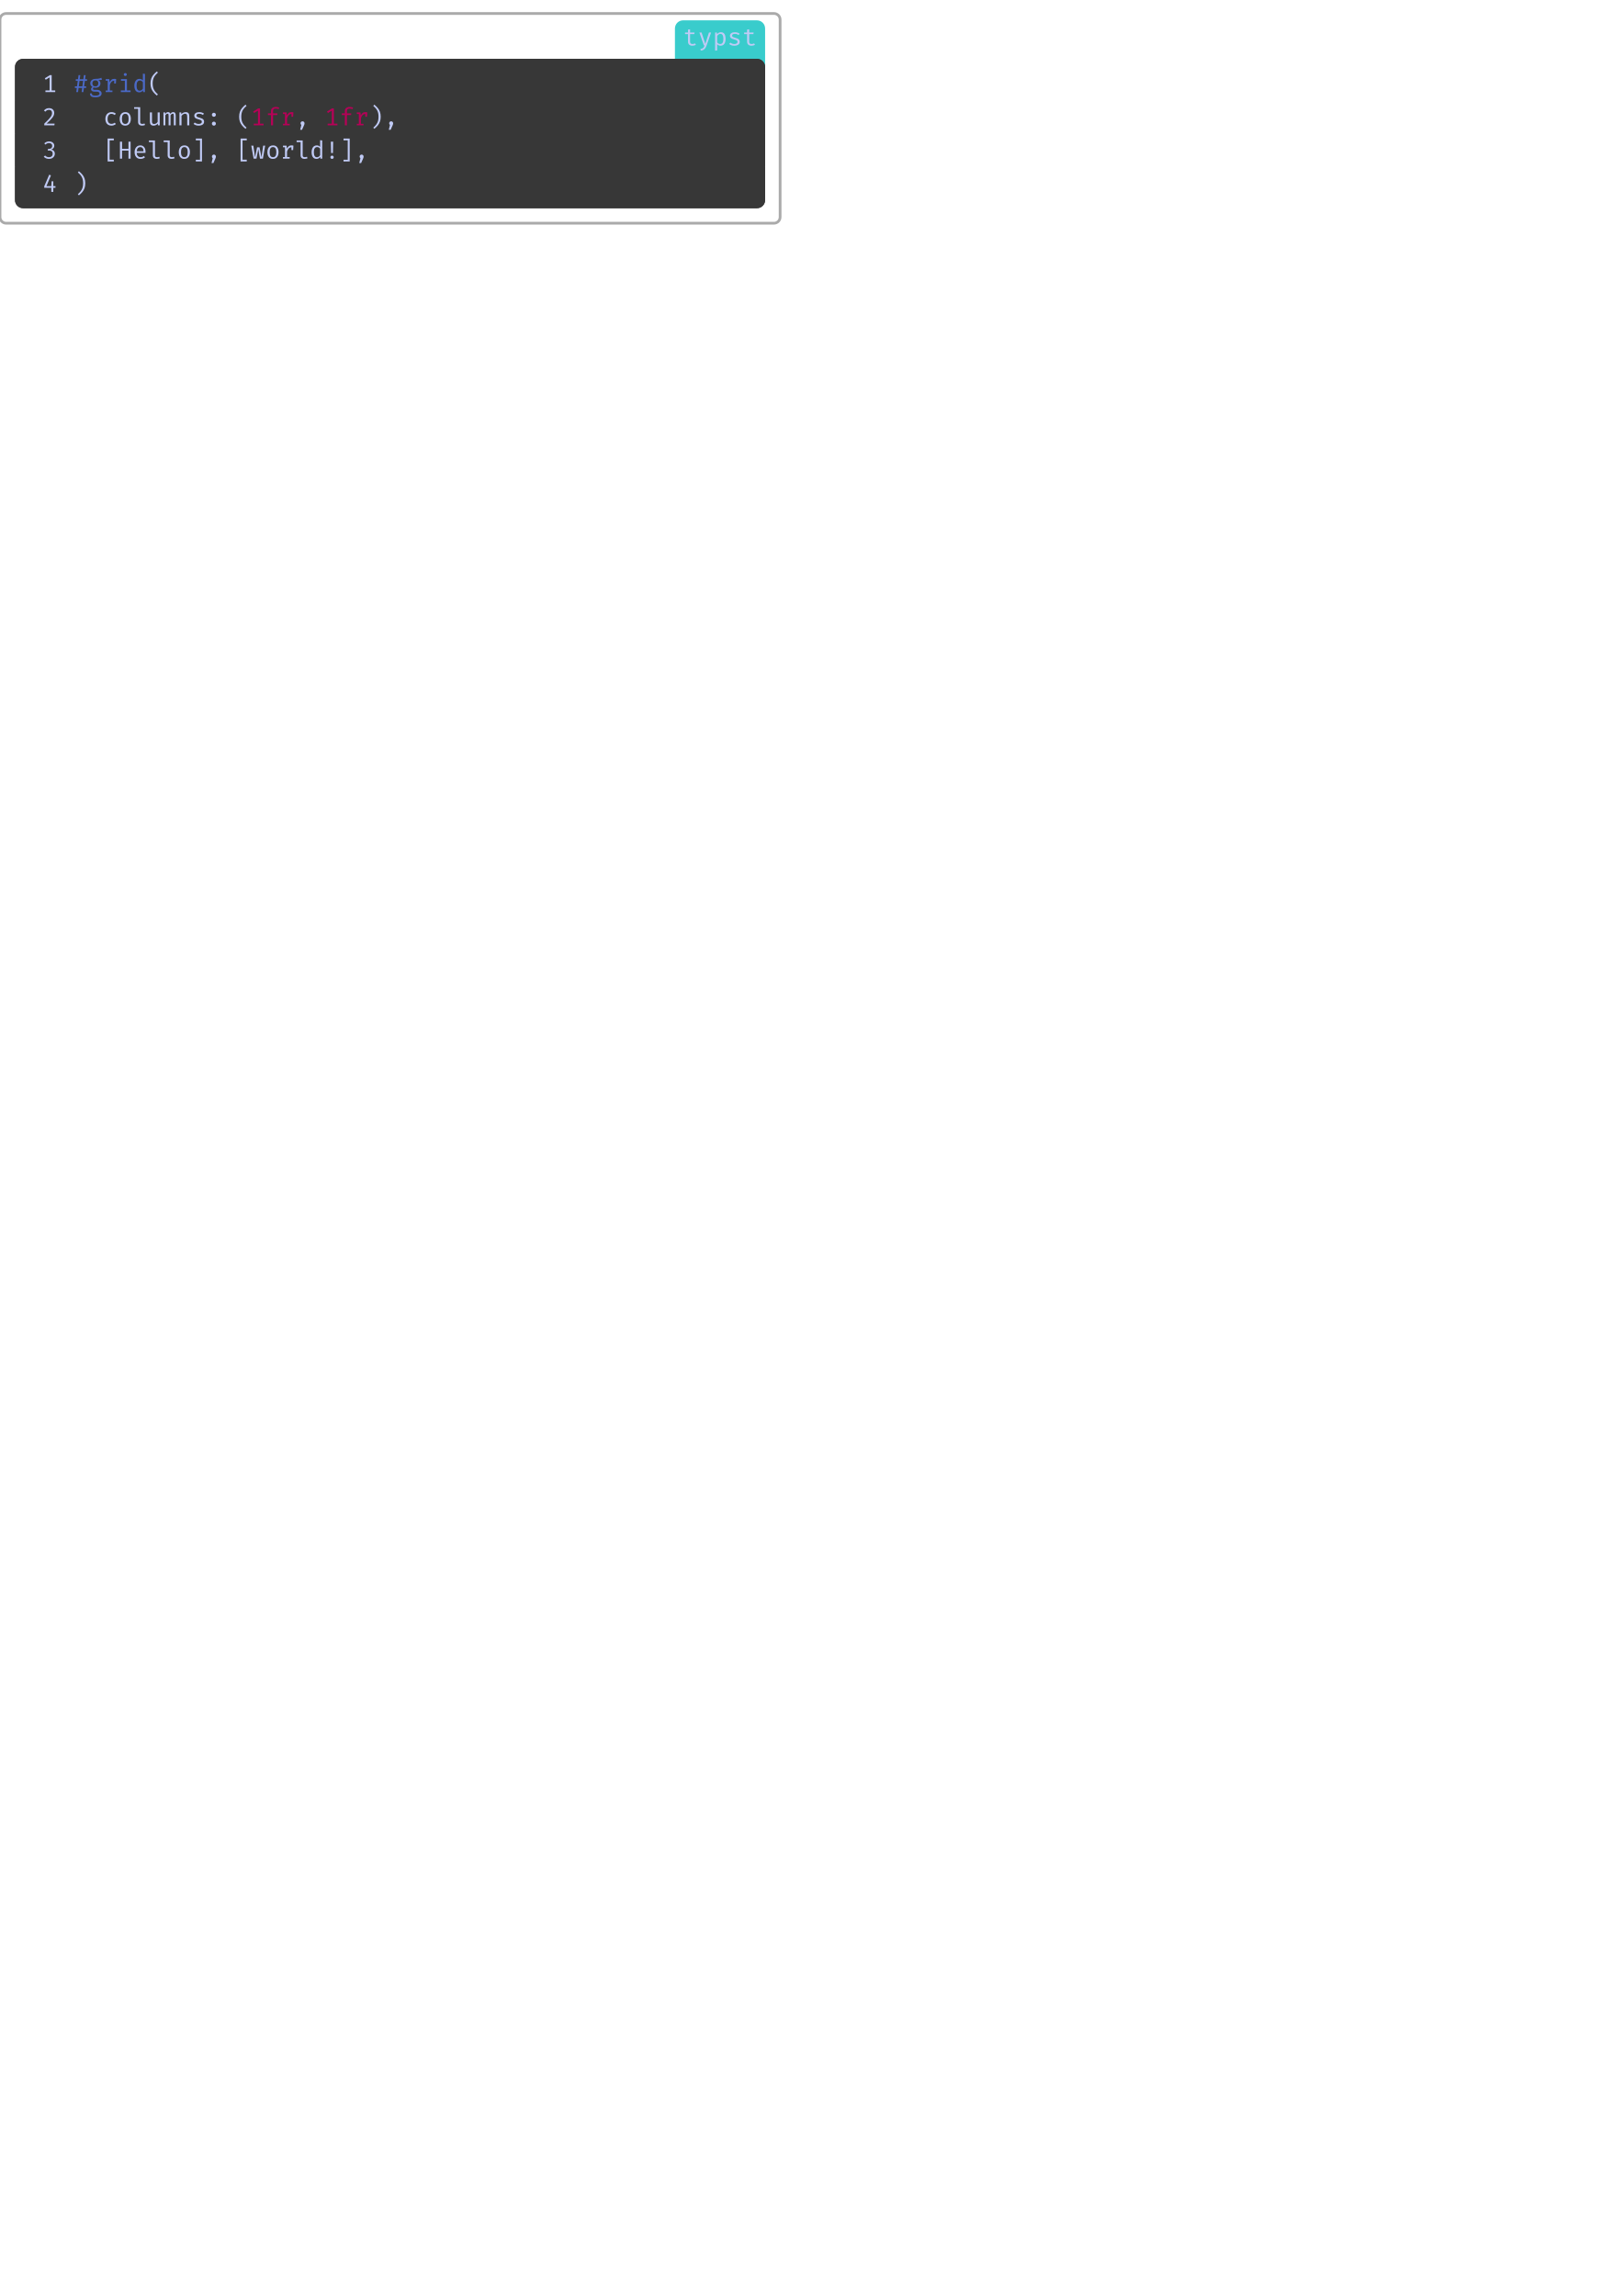
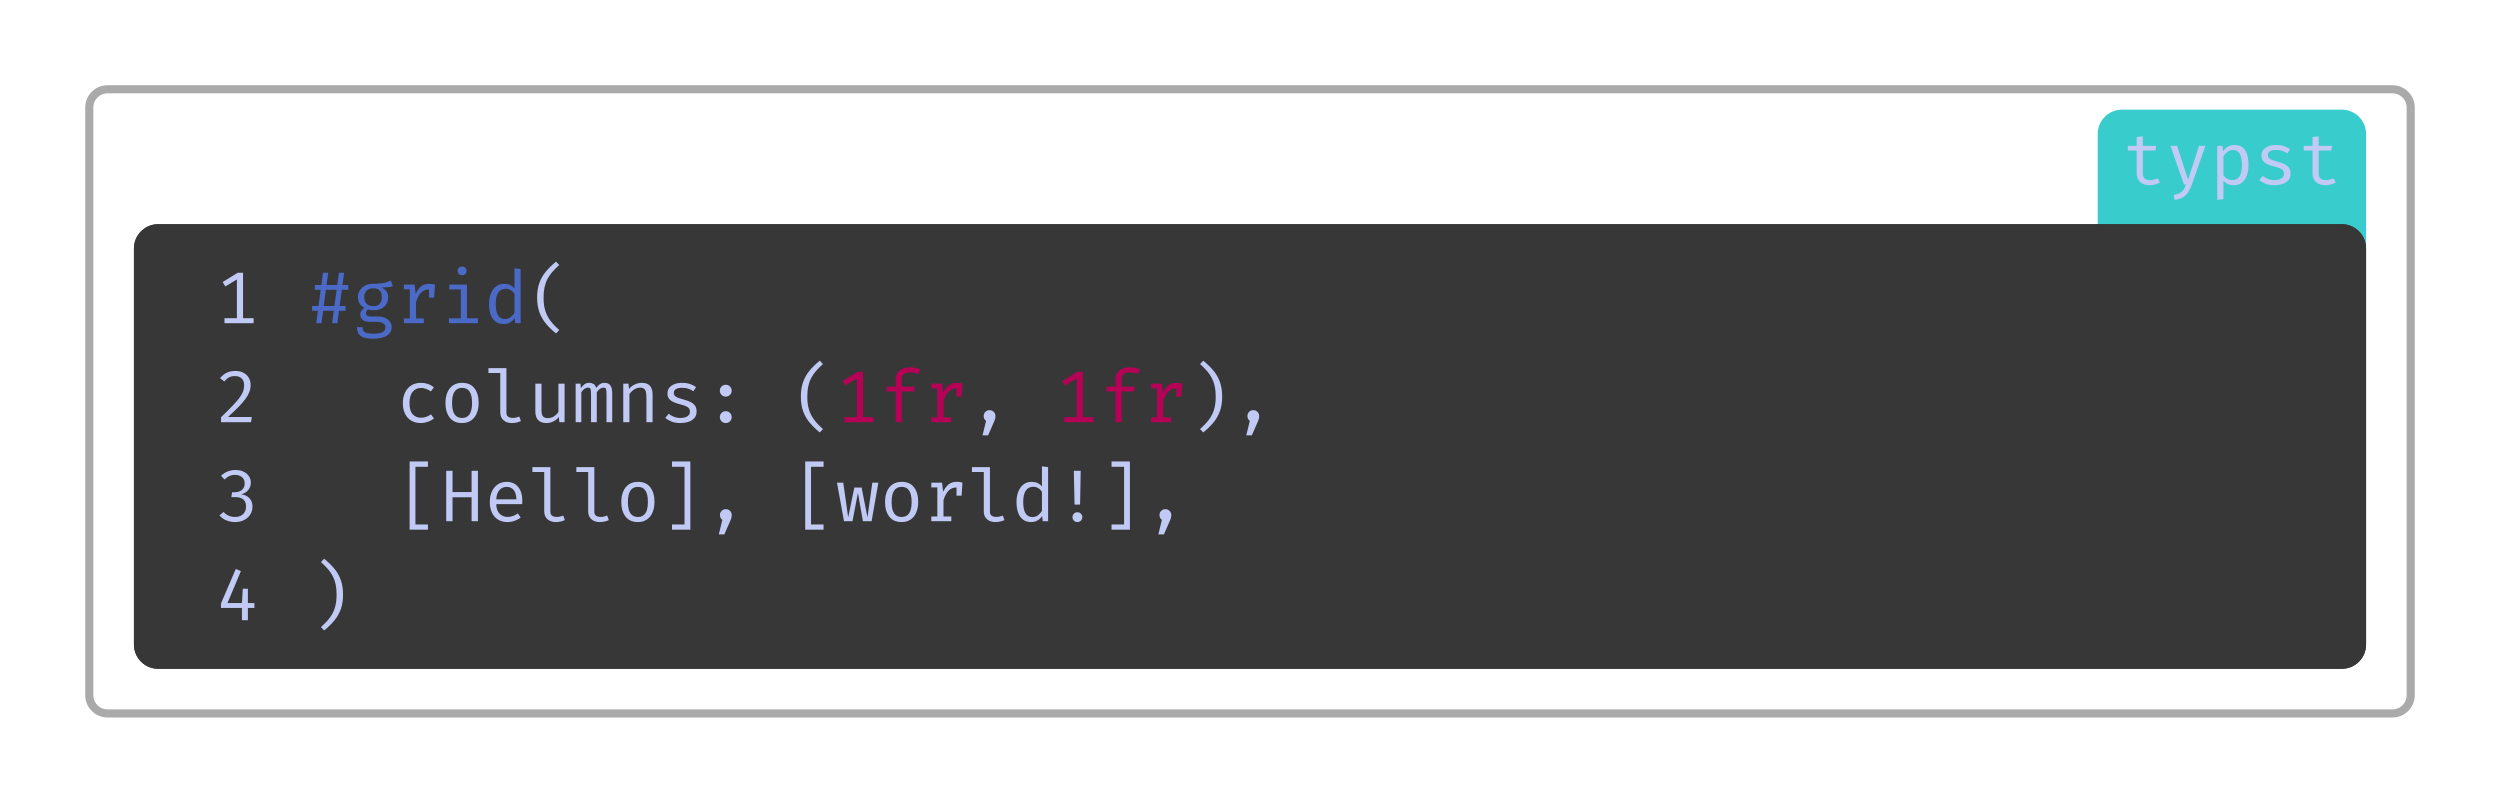
- <svg xmlns="http://www.w3.org/2000/svg" xmlns:xlink="http://www.w3.org/1999/xlink" class="typst-doc" viewBox="0 0 595.276 841.89" width="595.276pt" height="841.89pt">
+ <svg xmlns="http://www.w3.org/2000/svg" xmlns:xlink="http://www.w3.org/1999/xlink" class="typst-doc" viewBox="0 0 308 98.896" width="308pt" height="98.896pt">
  <g>
-     <g transform="translate(0 4.95)">
+     <g transform="translate(11 11)">
      <g class="typst-group">
        <g>
          <g transform="translate(-0 -0)">
            <path class="typst-shape" fill="none" stroke="#aaaaaa" stroke-width="1" stroke-linecap="butt" stroke-linejoin="miter" stroke-miterlimit="4" d="M 2.25 0 L 283.75 0 C 284.993 0 286 1.007 286 2.25 L 286 74.646 C 286 75.889 284.993 76.896 283.75 76.896 L 2.25 76.896 C 1.007 76.896 0 75.889 0 74.646 L 0 2.25 C 0 1.007 1.007 0 2.25 0 " />
          </g>
          <g transform="translate(247.4391 2.508)">
            <g class="typst-group">
              <g>
                <g transform="translate(-0 -0)">
                  <path class="typst-shape" fill="#39cccc" fill-rule="nonzero" d="M 0 2.992 C 0 1.34 1.34 0 2.992 0 L 30.069 0 C 31.721 0 33.061 1.34 33.061 2.992 L 33.061 17.104 L 0 17.104 Z " />
                </g>
                <g transform="translate(2.992 9.206154)">
                  <g class="typst-text" transform="scale(1, -1)">
                    <use xlink:href="#g6E6F54DAA86D465006E6F526F5B403F0" x="0" fill="#c0caf5" fill-rule="nonzero" />
                    <use xlink:href="#g785FAD69BA2D0ECDFCD90D3C5492DC4E" x="5.415" fill="#c0caf5" fill-rule="nonzero" />
                    <use xlink:href="#g528FFDD8FC9A2426E6B37DC271ED8B7" x="10.831" fill="#c0caf5" fill-rule="nonzero" />
                    <use xlink:href="#g84A3E4E9C9221C81857D56B9B19DE1D" x="16.246" fill="#c0caf5" fill-rule="nonzero" />
                    <use xlink:href="#g6E6F54DAA86D465006E6F526F5B403F0" x="21.662" fill="#c0caf5" fill-rule="nonzero" />
                  </g>
                </g>
              </g>
            </g>
          </g>
          <g transform="translate(5.5 16.61959)">
            <path class="typst-shape" fill="#373737" fill-rule="nonzero" d="M 0 2.992 C 0 1.34 1.34 0 2.992 0 L 272.008 0 C 273.66 0 275 1.34 275 2.992 L 275 51.785 C 275 53.437 273.66 54.777 272.008 54.777 L 2.992 54.777 C 1.34 54.777 0 53.437 0 51.785 Z " />
          </g>
          <g transform="translate(5.5 16.61959)">
-             <g class="typst-group" clip-path="url(#c1896939C1C7109E06F2CF5379B97E4AB)">
+             <g class="typst-group" clip-path="url(#c48C3C530E80A436A764192B8946A799F)">
              <g>
                <g transform="translate(0 0)">
                  <g class="typst-group">
                    <g>
                      <g transform="translate(-0 -0)">
                        <path class="typst-shape" fill="#373737" fill-rule="nonzero" d="M 0 1.496 C 0 0.67 0.67 0 1.496 0 L 273.504 0 C 274.33 0 275 0.67 275 1.496 L 275 2.992 L 0 2.992 Z " />
                      </g>
                    </g>
                  </g>
                </g>
                <g transform="translate(0 2.992)">
                  <g class="typst-group">
                    <g>
                      <g transform="translate(0 0)">
                        <g class="typst-group">
                          <g>
                            <g transform="translate(-0 -0)">
                              <path class="typst-shape" fill="#373737" fill-rule="nonzero" d="M 0 0 L 0 12.198 L 18.48 12.198 L 18.48 0 Z " />
                            </g>
                            <g transform="translate(10.07262 9.206154)">
                              <g class="typst-text" transform="scale(1, -1)">
                                <use xlink:href="#g29222744C3119C4E19CAA07719ED86D1" x="0" fill="#c0caf5" fill-rule="nonzero" />
                              </g>
                            </g>
                          </g>
                        </g>
                      </g>
                      <g transform="translate(0 12.19815)">
                        <g class="typst-group">
                          <g>
                            <g transform="translate(-0 -0)">
                              <path class="typst-shape" fill="#373737" fill-rule="nonzero" d="M 0 0 L 0 12.198 L 18.48 12.198 L 18.48 0 Z " />
                            </g>
                            <g transform="translate(10.07262 9.206154)">
                              <g class="typst-text" transform="scale(1, -1)">
                                <use xlink:href="#g217580D7F423665737282CD062A00EA7" x="0" fill="#c0caf5" fill-rule="nonzero" />
                              </g>
                            </g>
                          </g>
                        </g>
                      </g>
                      <g transform="translate(0 24.39631)">
                        <g class="typst-group">
                          <g>
                            <g transform="translate(-0 -0)">
                              <path class="typst-shape" fill="#373737" fill-rule="nonzero" d="M 0 0 L 0 12.198 L 18.48 12.198 L 18.48 0 Z " />
                            </g>
                            <g transform="translate(10.07262 9.206154)">
                              <g class="typst-text" transform="scale(1, -1)">
                                <use xlink:href="#gC90E6003EEC6D0EA982F0FD2010583BF" x="0" fill="#c0caf5" fill-rule="nonzero" />
                              </g>
                            </g>
                          </g>
                        </g>
                      </g>
                      <g transform="translate(0 36.59446)">
                        <g class="typst-group">
                          <g>
                            <g transform="translate(-0 -0)">
                              <path class="typst-shape" fill="#373737" fill-rule="nonzero" d="M 0 0 L 0 12.198 L 18.48 12.198 L 18.48 0 Z " />
                            </g>
                            <g transform="translate(10.07262 9.206154)">
                              <g class="typst-text" transform="scale(1, -1)">
                                <use xlink:href="#g57DEA12488AA19F65ACCBA89CE1A076E" x="0" fill="#c0caf5" fill-rule="nonzero" />
                              </g>
                            </g>
                          </g>
                        </g>
                      </g>
                    </g>
                  </g>
                </g>
                <g transform="translate(18.48 2.992)">
                  <g class="typst-group">
                    <g>
                      <g transform="translate(0 0)">
                        <g class="typst-group">
                          <g>
                            <g transform="translate(-0 -0)">
                              <path class="typst-shape" fill="#373737" fill-rule="nonzero" d="M 0 0 L 0 12.198 L 256.52 12.198 L 256.52 0 Z " />
                            </g>
                            <g transform="translate(2.992 9.206154)">
                              <g class="typst-text" transform="scale(1, -1)">
                                <use xlink:href="#g74B808650D57505A5C0AA9E963D71788" x="0" fill="#4b69c6" fill-rule="nonzero" />
                              </g>
                            </g>
                            <g transform="translate(8.407385 9.206154)">
                              <g class="typst-text" transform="scale(1, -1)">
                                <use xlink:href="#g608F3DC96B8044697391D2C6D88D5E29" x="0" fill="#4b69c6" fill-rule="nonzero" />
                                <use xlink:href="#g37ED1BD49742501F4CB9AD7EB0EE6BD7" x="5.415" fill="#4b69c6" fill-rule="nonzero" />
                                <use xlink:href="#g27A78CCD5F568268907C2E11F7095307" x="10.831" fill="#4b69c6" fill-rule="nonzero" />
                                <use xlink:href="#g33088D64550F31D74747C81BB90D1CC4" x="16.246" fill="#4b69c6" fill-rule="nonzero" />
                              </g>
                            </g>
                            <g transform="translate(30.06892 9.206154)">
                              <g class="typst-text" transform="scale(1, -1)">
                                <use xlink:href="#g90D5AB58DC2CB0AA3E36DBA5908609BB" x="0" fill="#c0caf5" fill-rule="nonzero" />
                              </g>
                            </g>
                          </g>
                        </g>
                      </g>
                      <g transform="translate(0 12.19815)">
                        <g class="typst-group">
                          <g>
                            <g transform="translate(-0 -0)">
                              <path class="typst-shape" fill="#373737" fill-rule="nonzero" d="M 0 0 L 0 12.198 L 256.52 12.198 L 256.52 0 Z " />
                            </g>
                            <g transform="translate(2.992 9.206154)">
                              <g class="typst-text" transform="scale(1, -1)" />
                            </g>
                            <g transform="translate(13.82277 9.206154)">
                              <g class="typst-text" transform="scale(1, -1)">
                                <use xlink:href="#g4511950C6B46377F1A0E3C1FFA3A04CC" x="0" fill="#c0caf5" fill-rule="nonzero" />
                                <use xlink:href="#gE04C94C0AB65053C1685FC582D867715" x="5.415" fill="#c0caf5" fill-rule="nonzero" />
                                <use xlink:href="#g916A8F0E0D247D10B291E968FCC48A85" x="10.831" fill="#c0caf5" fill-rule="nonzero" />
                                <use xlink:href="#g7CB5804B5F57DC45A64F404ACBD77DE0" x="16.246" fill="#c0caf5" fill-rule="nonzero" />
                                <use xlink:href="#g1DE327B53DA9AB5A73E8F4343AC4BD25" x="21.662" fill="#c0caf5" fill-rule="nonzero" />
                                <use xlink:href="#g82FAD4DF3B7FE3F7DAC879C28D4E825" x="27.077" fill="#c0caf5" fill-rule="nonzero" />
                                <use xlink:href="#g84A3E4E9C9221C81857D56B9B19DE1D" x="32.492" fill="#c0caf5" fill-rule="nonzero" />
                              </g>
                            </g>
                            <g transform="translate(51.73046 9.206154)">
                              <g class="typst-text" transform="scale(1, -1)">
                                <use xlink:href="#g2BFA65DD2C2E19C6ED59360704563AA" x="0" fill="#c0caf5" fill-rule="nonzero" />
                              </g>
                            </g>
                            <g transform="translate(57.14585 9.206154)">
                              <g class="typst-text" transform="scale(1, -1)" />
                            </g>
                            <g transform="translate(62.56123 9.206154)">
                              <g class="typst-text" transform="scale(1, -1)">
                                <use xlink:href="#g90D5AB58DC2CB0AA3E36DBA5908609BB" x="0" fill="#c0caf5" fill-rule="nonzero" />
                              </g>
                            </g>
                            <g transform="translate(67.97662 9.206154)">
                              <g class="typst-text" transform="scale(1, -1)">
                                <use xlink:href="#g29222744C3119C4E19CAA07719ED86D1" x="0" fill="#b60157" fill-rule="nonzero" />
                                <use xlink:href="#g484ABFB3412814419A0E36C3D1F11C3A" x="5.415" fill="#b60157" fill-rule="nonzero" />
                                <use xlink:href="#g37ED1BD49742501F4CB9AD7EB0EE6BD7" x="10.831" fill="#b60157" fill-rule="nonzero" />
                              </g>
                            </g>
                            <g transform="translate(84.22277 9.206154)">
                              <g class="typst-text" transform="scale(1, -1)">
                                <use xlink:href="#g4470602BD832C39F63FA62C1567CE412" x="0" fill="#c0caf5" fill-rule="nonzero" />
                              </g>
                            </g>
                            <g transform="translate(89.63815 9.206154)">
                              <g class="typst-text" transform="scale(1, -1)" />
                            </g>
                            <g transform="translate(95.05354 9.206154)">
                              <g class="typst-text" transform="scale(1, -1)">
                                <use xlink:href="#g29222744C3119C4E19CAA07719ED86D1" x="0" fill="#b60157" fill-rule="nonzero" />
                                <use xlink:href="#g484ABFB3412814419A0E36C3D1F11C3A" x="5.415" fill="#b60157" fill-rule="nonzero" />
                                <use xlink:href="#g37ED1BD49742501F4CB9AD7EB0EE6BD7" x="10.831" fill="#b60157" fill-rule="nonzero" />
                              </g>
                            </g>
                            <g transform="translate(111.2997 9.206154)">
                              <g class="typst-text" transform="scale(1, -1)">
                                <use xlink:href="#g78ACBEB2315E2F180A5164E7D2570692" x="0" fill="#c0caf5" fill-rule="nonzero" />
                              </g>
                            </g>
                            <g transform="translate(116.7151 9.206154)">
                              <g class="typst-text" transform="scale(1, -1)">
                                <use xlink:href="#g4470602BD832C39F63FA62C1567CE412" x="0" fill="#c0caf5" fill-rule="nonzero" />
                              </g>
                            </g>
                          </g>
                        </g>
                      </g>
                      <g transform="translate(0 24.39631)">
                        <g class="typst-group">
                          <g>
                            <g transform="translate(-0 -0)">
                              <path class="typst-shape" fill="#373737" fill-rule="nonzero" d="M 0 0 L 0 12.198 L 256.52 12.198 L 256.52 0 Z " />
                            </g>
                            <g transform="translate(2.992 9.206154)">
                              <g class="typst-text" transform="scale(1, -1)" />
                            </g>
                            <g transform="translate(13.82277 9.206154)">
                              <g class="typst-text" transform="scale(1, -1)">
                                <use xlink:href="#g409DF4D1F564CE7C7A6EF2609F6B8006" x="0" fill="#c0caf5" fill-rule="nonzero" />
                              </g>
                            </g>
                            <g transform="translate(19.23815 9.206154)">
                              <g class="typst-text" transform="scale(1, -1)">
                                <use xlink:href="#g640EAD9B528B8FBC2255F04B306DB18D" x="0" fill="#c0caf5" fill-rule="nonzero" />
                                <use xlink:href="#g567D8551B1FAF30C37441CFD6796FE31" x="5.415" fill="#c0caf5" fill-rule="nonzero" />
                                <use xlink:href="#g916A8F0E0D247D10B291E968FCC48A85" x="10.831" fill="#c0caf5" fill-rule="nonzero" />
                                <use xlink:href="#g916A8F0E0D247D10B291E968FCC48A85" x="16.246" fill="#c0caf5" fill-rule="nonzero" />
                                <use xlink:href="#gE04C94C0AB65053C1685FC582D867715" x="21.662" fill="#c0caf5" fill-rule="nonzero" />
                              </g>
                            </g>
                            <g transform="translate(46.31508 9.206154)">
                              <g class="typst-text" transform="scale(1, -1)">
                                <use xlink:href="#gFB293E2C0B602818053C09CA41F8DDC4" x="0" fill="#c0caf5" fill-rule="nonzero" />
                              </g>
                            </g>
                            <g transform="translate(51.73046 9.206154)">
                              <g class="typst-text" transform="scale(1, -1)">
                                <use xlink:href="#g4470602BD832C39F63FA62C1567CE412" x="0" fill="#c0caf5" fill-rule="nonzero" />
                              </g>
                            </g>
                            <g transform="translate(57.14585 9.206154)">
                              <g class="typst-text" transform="scale(1, -1)" />
                            </g>
                            <g transform="translate(62.56123 9.206154)">
                              <g class="typst-text" transform="scale(1, -1)">
                                <use xlink:href="#g409DF4D1F564CE7C7A6EF2609F6B8006" x="0" fill="#c0caf5" fill-rule="nonzero" />
                              </g>
                            </g>
                            <g transform="translate(67.97662 9.206154)">
                              <g class="typst-text" transform="scale(1, -1)">
                                <use xlink:href="#g3BDC88331E1FCE0E990250A7F981B9B" x="0" fill="#c0caf5" fill-rule="nonzero" />
                                <use xlink:href="#gE04C94C0AB65053C1685FC582D867715" x="5.415" fill="#c0caf5" fill-rule="nonzero" />
                                <use xlink:href="#g37ED1BD49742501F4CB9AD7EB0EE6BD7" x="10.831" fill="#c0caf5" fill-rule="nonzero" />
                                <use xlink:href="#g916A8F0E0D247D10B291E968FCC48A85" x="16.246" fill="#c0caf5" fill-rule="nonzero" />
                                <use xlink:href="#g33088D64550F31D74747C81BB90D1CC4" x="21.662" fill="#c0caf5" fill-rule="nonzero" />
                                <use xlink:href="#g8D60CCA19AB9B7BA4604A22DE7FD9B87" x="27.077" fill="#c0caf5" fill-rule="nonzero" />
                              </g>
                            </g>
                            <g transform="translate(100.4689 9.206154)">
                              <g class="typst-text" transform="scale(1, -1)">
                                <use xlink:href="#gFB293E2C0B602818053C09CA41F8DDC4" x="0" fill="#c0caf5" fill-rule="nonzero" />
                              </g>
                            </g>
                            <g transform="translate(105.8843 9.206154)">
                              <g class="typst-text" transform="scale(1, -1)">
                                <use xlink:href="#g4470602BD832C39F63FA62C1567CE412" x="0" fill="#c0caf5" fill-rule="nonzero" />
                              </g>
                            </g>
                          </g>
                        </g>
                      </g>
                      <g transform="translate(0 36.59446)">
                        <g class="typst-group">
                          <g>
                            <g transform="translate(-0 -0)">
                              <path class="typst-shape" fill="#373737" fill-rule="nonzero" d="M 0 0 L 0 12.198 L 256.52 12.198 L 256.52 0 Z " />
                            </g>
                            <g transform="translate(2.992 9.206154)">
                              <g class="typst-text" transform="scale(1, -1)">
                                <use xlink:href="#g78ACBEB2315E2F180A5164E7D2570692" x="0" fill="#c0caf5" fill-rule="nonzero" />
                              </g>
                            </g>
                          </g>
                        </g>
                      </g>
                    </g>
                  </g>
                </g>
                <g transform="translate(0 51.78462)">
                  <g class="typst-group">
                    <g>
                      <g transform="translate(-0 -0)">
                        <path class="typst-shape" fill="#373737" fill-rule="nonzero" d="M 0 0 L 275 0 L 275 1.496 C 275 2.322 274.33 2.992 273.504 2.992 L 1.496 2.992 C 0.67 2.992 0 2.322 0 1.496 Z " />
                      </g>
                    </g>
                  </g>
                </g>
              </g>
            </g>
          </g>
        </g>
      </g>
    </g>
  </g>
  <defs id="glyph">
    <symbol id="g6E6F54DAA86D465006E6F526F5B403F0" overflow="visible">
      <path d="M 4.68 0.239 Q 4.436 0.077 4.089 -0.014 Q 3.741 -0.104 3.407 -0.104 Q 2.64 -0.104 2.225 0.298 Q 1.81 0.699 1.81 1.331 L 1.81 4.165 L 0.718 4.165 L 0.718 4.752 L 1.81 4.752 L 1.81 5.831 L 2.568 5.921 L 2.568 4.752 L 4.21 4.752 L 4.12 4.165 L 2.568 4.165 L 2.568 1.34 Q 2.568 0.943 2.778 0.736 Q 2.987 0.528 3.475 0.528 Q 3.741 0.528 3.967 0.591 Q 4.192 0.654 4.386 0.754 L 4.68 0.239 Z " />
    </symbol>
    <symbol id="g785FAD69BA2D0ECDFCD90D3C5492DC4E" overflow="visible">
      <path d="M 4.86 4.752 L 3.191 -0.032 Q 3.024 -0.514 2.769 -0.916 Q 2.514 -1.318 2.105 -1.582 Q 1.697 -1.846 1.07 -1.909 L 0.952 -1.304 Q 1.444 -1.223 1.728 -1.056 Q 2.013 -0.889 2.177 -0.63 Q 2.342 -0.37 2.469 0 L 2.216 0 L 0.555 4.752 L 1.367 4.752 L 2.73 0.578 L 4.075 4.752 L 4.86 4.752 Z " />
    </symbol>
    <symbol id="g528FFDD8FC9A2426E6B37DC271ED8B7" overflow="visible">
      <path d="M 3.033 4.851 Q 3.664 4.851 4.041 4.544 Q 4.418 4.238 4.585 3.68 Q 4.752 3.123 4.752 2.378 Q 4.752 1.661 4.551 1.099 Q 4.35 0.537 3.944 0.217 Q 3.538 -0.104 2.92 -0.104 Q 2.139 -0.104 1.665 0.447 L 1.665 -1.819 L 0.907 -1.913 L 0.907 4.752 L 1.552 4.752 L 1.616 4.089 Q 1.877 4.454 2.238 4.653 Q 2.599 4.851 3.033 4.851 Z M 2.852 4.242 Q 2.459 4.242 2.157 4.005 Q 1.855 3.768 1.665 3.479 L 1.665 1.124 Q 1.85 0.848 2.132 0.688 Q 2.414 0.528 2.753 0.528 Q 3.344 0.528 3.642 0.979 Q 3.94 1.431 3.94 2.383 Q 3.94 4.242 2.852 4.242 Z " />
    </symbol>
    <symbol id="g84A3E4E9C9221C81857D56B9B19DE1D" overflow="visible">
      <path d="M 2.523 0.523 Q 3.073 0.523 3.389 0.727 Q 3.705 0.93 3.705 1.277 Q 3.705 1.489 3.626 1.647 Q 3.547 1.805 3.303 1.934 Q 3.06 2.062 2.554 2.189 Q 2.062 2.311 1.699 2.471 Q 1.336 2.631 1.135 2.888 Q 0.934 3.145 0.934 3.556 Q 0.934 4.156 1.435 4.504 Q 1.936 4.851 2.739 4.851 Q 3.312 4.851 3.739 4.698 Q 4.165 4.544 4.463 4.328 L 4.129 3.813 Q 3.863 3.998 3.536 4.118 Q 3.209 4.238 2.748 4.238 Q 2.189 4.238 1.954 4.064 Q 1.719 3.89 1.719 3.615 Q 1.719 3.403 1.834 3.265 Q 1.95 3.127 2.225 3.019 Q 2.5 2.911 2.983 2.78 Q 3.448 2.654 3.795 2.482 Q 4.143 2.311 4.335 2.033 Q 4.526 1.755 4.526 1.313 Q 4.526 0.808 4.238 0.494 Q 3.949 0.181 3.491 0.038 Q 3.033 -0.104 2.523 -0.104 Q 1.877 -0.104 1.424 0.083 Q 0.97 0.271 0.663 0.537 L 1.097 1.038 Q 1.376 0.808 1.74 0.666 Q 2.103 0.523 2.523 0.523 Z " />
    </symbol>
    <symbol id="g29222744C3119C4E19CAA07719ED86D1" overflow="visible">
      <path d="M 4.671 0.618 L 4.671 0 L 1.083 0 L 1.083 0.618 L 2.613 0.618 L 2.613 5.393 L 1.187 4.526 L 0.857 5.068 L 2.708 6.214 L 3.371 6.214 L 3.371 0.618 L 4.671 0.618 Z " />
    </symbol>
    <symbol id="g217580D7F423665737282CD062A00EA7" overflow="visible">
      <path d="M 2.432 6.313 Q 3.019 6.313 3.439 6.086 Q 3.858 5.858 4.082 5.465 Q 4.305 5.072 4.305 4.581 Q 4.305 4.152 4.156 3.743 Q 4.007 3.335 3.68 2.886 Q 3.353 2.437 2.821 1.891 Q 2.288 1.345 1.521 0.645 L 4.45 0.645 L 4.355 0 L 0.659 0 L 0.659 0.618 Q 1.539 1.462 2.096 2.044 Q 2.654 2.626 2.96 3.048 Q 3.267 3.47 3.387 3.822 Q 3.506 4.174 3.506 4.553 Q 3.506 5.077 3.213 5.379 Q 2.92 5.682 2.396 5.682 Q 1.936 5.682 1.643 5.524 Q 1.349 5.366 1.056 5.018 L 0.533 5.424 Q 0.903 5.876 1.352 6.095 Q 1.801 6.313 2.432 6.313 Z " />
    </symbol>
    <symbol id="gC90E6003EEC6D0EA982F0FD2010583BF" overflow="visible">
      <path d="M 2.423 6.313 Q 3.01 6.313 3.439 6.101 Q 3.867 5.889 4.1 5.537 Q 4.332 5.185 4.332 4.761 Q 4.332 4.382 4.165 4.077 Q 3.998 3.773 3.723 3.574 Q 3.448 3.376 3.118 3.312 Q 3.484 3.285 3.807 3.107 Q 4.129 2.929 4.33 2.599 Q 4.531 2.27 4.531 1.792 Q 4.531 1.255 4.26 0.824 Q 3.989 0.393 3.504 0.144 Q 3.019 -0.104 2.374 -0.104 Q 1.85 -0.104 1.336 0.095 Q 0.821 0.293 0.465 0.727 L 0.975 1.142 Q 1.241 0.83 1.609 0.677 Q 1.977 0.523 2.356 0.523 Q 3.006 0.523 3.371 0.864 Q 3.737 1.205 3.737 1.792 Q 3.737 2.455 3.369 2.712 Q 3.001 2.969 2.45 2.969 L 1.927 2.969 L 2.022 3.57 L 2.387 3.57 Q 2.69 3.57 2.958 3.687 Q 3.227 3.804 3.398 4.043 Q 3.57 4.283 3.57 4.653 Q 3.57 5.167 3.227 5.438 Q 2.884 5.709 2.396 5.709 Q 1.99 5.709 1.688 5.567 Q 1.385 5.424 1.079 5.136 L 0.659 5.6 Q 1.056 5.975 1.503 6.144 Q 1.95 6.313 2.423 6.313 Z " />
    </symbol>
    <symbol id="g57DEA12488AA19F65ACCBA89CE1A076E" overflow="visible">
      <path d="M 3.967 3.881 L 3.967 2.117 L 4.77 2.117 L 4.77 1.512 L 3.967 1.512 L 3.967 0 L 3.236 0 L 3.231 1.512 L 0.65 1.512 L 0.65 2.062 L 2.473 6.313 L 3.105 6.047 L 1.453 2.117 L 3.236 2.117 L 3.335 3.881 L 3.967 3.881 Z " />
    </symbol>
    <symbol id="g74B808650D57505A5C0AA9E963D71788" overflow="visible">
      <path d="M 4.138 4.116 L 3.872 2.117 L 4.603 2.117 L 4.603 1.53 L 3.786 1.53 L 3.597 0 L 2.947 0 L 3.15 1.53 L 1.837 1.53 L 1.638 0 L 0.988 0 L 1.191 1.53 L 0.478 1.53 L 0.478 2.117 L 1.268 2.117 L 1.543 4.116 L 0.812 4.116 L 0.812 4.707 L 1.62 4.707 L 1.819 6.214 L 2.469 6.214 L 2.252 4.707 L 3.579 4.707 L 3.777 6.214 L 4.427 6.214 L 4.215 4.707 L 4.937 4.707 L 4.937 4.116 L 4.138 4.116 Z M 1.913 2.117 L 3.227 2.117 L 3.502 4.116 L 2.18 4.116 L 1.913 2.117 Z " />
    </symbol>
    <symbol id="g608F3DC96B8044697391D2C6D88D5E29" overflow="visible">
      <path d="M 4.77 5.257 L 5.005 4.544 Q 4.698 4.45 4.357 4.427 Q 4.016 4.405 3.615 4.405 Q 4.441 4.025 4.441 3.209 Q 4.441 2.505 3.969 2.049 Q 3.497 1.593 2.654 1.593 Q 2.414 1.593 2.254 1.616 Q 2.094 1.638 1.945 1.683 Q 1.837 1.607 1.767 1.482 Q 1.697 1.358 1.697 1.223 Q 1.697 1.051 1.832 0.939 Q 1.968 0.826 2.333 0.826 L 3.191 0.826 Q 3.669 0.826 4.048 0.654 Q 4.427 0.483 4.648 0.192 Q 4.869 -0.099 4.869 -0.465 Q 4.869 -1.164 4.276 -1.539 Q 3.682 -1.913 2.599 -1.913 Q 1.841 -1.913 1.403 -1.758 Q 0.966 -1.602 0.778 -1.284 Q 0.591 -0.966 0.591 -0.483 L 1.277 -0.483 Q 1.277 -0.758 1.385 -0.939 Q 1.494 -1.119 1.778 -1.207 Q 2.062 -1.295 2.595 -1.295 Q 3.38 -1.295 3.741 -1.099 Q 4.102 -0.903 4.102 -0.514 Q 4.102 -0.176 3.795 -0.005 Q 3.488 0.167 3.028 0.167 L 2.18 0.167 Q 1.561 0.167 1.273 0.438 Q 0.984 0.709 0.984 1.061 Q 0.984 1.548 1.507 1.891 Q 0.709 2.315 0.709 3.204 Q 0.709 3.687 0.948 4.059 Q 1.187 4.432 1.616 4.644 Q 2.044 4.856 2.604 4.856 Q 3.204 4.856 3.579 4.905 Q 3.953 4.955 4.222 5.045 Q 4.49 5.136 4.77 5.257 Z M 2.604 4.301 Q 2.031 4.301 1.758 3.989 Q 1.485 3.678 1.485 3.204 Q 1.485 2.721 1.762 2.41 Q 2.04 2.098 2.622 2.098 Q 3.123 2.098 3.389 2.392 Q 3.655 2.685 3.655 3.209 Q 3.655 4.301 2.604 4.301 Z " />
    </symbol>
    <symbol id="g37ED1BD49742501F4CB9AD7EB0EE6BD7" overflow="visible">
      <path d="M 0.952 0 L 0.952 0.582 L 1.692 0.582 L 1.692 4.17 L 0.952 4.17 L 0.952 4.752 L 2.27 4.752 L 2.41 3.628 Q 2.685 4.215 3.078 4.535 Q 3.47 4.856 4.116 4.856 Q 4.314 4.856 4.47 4.826 Q 4.626 4.797 4.788 4.752 L 4.68 3.145 L 4.057 3.145 L 4.057 4.156 Q 4.039 4.156 4.016 4.156 Q 2.924 4.156 2.45 2.595 L 2.45 0.582 L 3.416 0.582 L 3.416 0 L 0.952 0 Z " />
    </symbol>
    <symbol id="g27A78CCD5F568268907C2E11F7095307" overflow="visible">
      <path d="M 2.708 6.977 Q 2.96 6.977 3.112 6.823 Q 3.263 6.67 3.263 6.449 Q 3.263 6.219 3.112 6.063 Q 2.96 5.907 2.708 5.907 Q 2.469 5.907 2.315 6.063 Q 2.162 6.219 2.162 6.449 Q 2.162 6.67 2.315 6.823 Q 2.469 6.977 2.708 6.977 Z M 3.312 4.752 L 3.312 0.6 L 4.653 0.6 L 4.653 0 L 1.088 0 L 1.088 0.6 L 2.554 0.6 L 2.554 4.152 L 1.133 4.152 L 1.133 4.752 L 3.312 4.752 Z " />
    </symbol>
    <symbol id="g33088D64550F31D74747C81BB90D1CC4" overflow="visible">
      <path d="M 3.75 6.76 L 4.508 6.665 L 4.508 0 L 3.845 0 L 3.773 0.627 Q 3.506 0.248 3.161 0.072 Q 2.816 -0.104 2.423 -0.104 Q 1.805 -0.104 1.403 0.208 Q 1.002 0.519 0.808 1.076 Q 0.614 1.634 0.614 2.369 Q 0.614 3.082 0.835 3.644 Q 1.056 4.206 1.473 4.529 Q 1.891 4.851 2.478 4.851 Q 3.267 4.851 3.75 4.292 L 3.75 6.76 Z M 2.676 4.242 Q 2.08 4.242 1.76 3.777 Q 1.44 3.312 1.44 2.369 Q 1.44 0.51 2.581 0.51 Q 2.983 0.51 3.272 0.738 Q 3.561 0.966 3.75 1.259 L 3.75 3.633 Q 3.556 3.922 3.281 4.082 Q 3.006 4.242 2.676 4.242 Z " />
    </symbol>
    <symbol id="g90D5AB58DC2CB0AA3E36DBA5908609BB" overflow="visible">
      <path d="M 1.918 3.159 Q 1.918 2.216 2.132 1.532 Q 2.347 0.848 2.775 0.284 Q 3.204 -0.28 3.849 -0.848 L 3.452 -1.264 Q 2.721 -0.668 2.2 -0.041 Q 1.679 0.587 1.401 1.358 Q 1.124 2.13 1.124 3.159 Q 1.124 4.188 1.401 4.96 Q 1.679 5.731 2.2 6.359 Q 2.721 6.986 3.452 7.582 L 3.849 7.166 Q 3.362 6.733 2.999 6.316 Q 2.635 5.898 2.396 5.438 Q 2.157 4.978 2.038 4.423 Q 1.918 3.867 1.918 3.159 Z " />
    </symbol>
    <symbol id="g4511950C6B46377F1A0E3C1FFA3A04CC" overflow="visible">
      <path d="M 3.055 0.551 Q 3.412 0.551 3.721 0.666 Q 4.03 0.781 4.292 0.966 L 4.662 0.469 Q 4.35 0.203 3.913 0.05 Q 3.475 -0.104 3.055 -0.104 Q 2.347 -0.104 1.848 0.201 Q 1.349 0.505 1.088 1.058 Q 0.826 1.611 0.826 2.356 Q 0.826 3.069 1.088 3.633 Q 1.349 4.197 1.85 4.524 Q 2.351 4.851 3.064 4.851 Q 3.971 4.851 4.653 4.301 L 4.283 3.795 Q 3.664 4.219 3.055 4.219 Q 2.441 4.219 2.044 3.757 Q 1.647 3.294 1.647 2.356 Q 1.647 1.403 2.044 0.977 Q 2.441 0.551 3.055 0.551 Z " />
    </symbol>
    <symbol id="gE04C94C0AB65053C1685FC582D867715" overflow="visible">
      <path d="M 2.717 4.851 Q 3.723 4.851 4.238 4.179 Q 4.752 3.506 4.752 2.378 Q 4.752 1.652 4.517 1.092 Q 4.283 0.533 3.827 0.214 Q 3.371 -0.104 2.708 -0.104 Q 1.701 -0.104 1.182 0.573 Q 0.663 1.25 0.663 2.369 Q 0.663 3.1 0.898 3.662 Q 1.133 4.224 1.591 4.538 Q 2.049 4.851 2.717 4.851 Z M 2.717 4.233 Q 2.103 4.233 1.789 3.777 Q 1.476 3.321 1.476 2.369 Q 1.476 1.426 1.785 0.973 Q 2.094 0.519 2.708 0.519 Q 3.321 0.519 3.631 0.975 Q 3.94 1.431 3.94 2.378 Q 3.94 3.326 3.633 3.779 Q 3.326 4.233 2.717 4.233 Z " />
    </symbol>
    <symbol id="g916A8F0E0D247D10B291E968FCC48A85" overflow="visible">
      <path d="M 2.757 6.665 L 2.757 1.173 Q 2.757 0.821 2.976 0.675 Q 3.195 0.528 3.543 0.528 Q 3.755 0.528 3.951 0.573 Q 4.147 0.618 4.341 0.695 L 4.544 0.14 Q 4.35 0.045 4.064 -0.029 Q 3.777 -0.104 3.416 -0.104 Q 2.784 -0.104 2.392 0.246 Q 1.999 0.596 1.999 1.214 L 1.999 6.065 L 0.542 6.065 L 0.542 6.665 L 2.757 6.665 Z " />
    </symbol>
    <symbol id="g7CB5804B5F57DC45A64F404ACBD77DE0" overflow="visible">
      <path d="M 1.665 4.752 L 1.665 1.385 Q 1.665 0.916 1.859 0.709 Q 2.053 0.501 2.464 0.501 Q 2.857 0.501 3.206 0.724 Q 3.556 0.948 3.75 1.255 L 3.75 4.752 L 4.508 4.752 L 4.508 0 L 3.863 0 L 3.8 0.641 Q 3.52 0.28 3.107 0.088 Q 2.694 -0.104 2.279 -0.104 Q 1.589 -0.104 1.248 0.264 Q 0.907 0.632 0.907 1.295 L 0.907 4.752 L 1.665 4.752 Z " />
    </symbol>
    <symbol id="g1DE327B53DA9AB5A73E8F4343AC4BD25" overflow="visible">
      <path d="M 4.039 4.851 Q 4.265 4.851 4.477 4.752 Q 4.689 4.653 4.824 4.368 Q 4.96 4.084 4.96 3.538 L 4.96 0 L 4.256 0 L 4.256 3.416 Q 4.256 3.863 4.201 4.062 Q 4.147 4.26 3.89 4.26 Q 3.678 4.26 3.466 4.127 Q 3.254 3.994 3.06 3.691 L 3.06 0 L 2.351 0 L 2.351 3.416 Q 2.351 3.863 2.297 4.062 Q 2.243 4.26 1.986 4.26 Q 1.765 4.26 1.557 4.127 Q 1.349 3.994 1.155 3.691 L 1.155 0 L 0.456 0 L 0.456 4.752 L 1.051 4.752 L 1.097 4.201 Q 1.291 4.477 1.532 4.664 Q 1.774 4.851 2.13 4.851 Q 2.401 4.851 2.64 4.723 Q 2.879 4.594 2.992 4.224 Q 3.186 4.504 3.43 4.678 Q 3.673 4.851 4.039 4.851 Z " />
    </symbol>
    <symbol id="g82FAD4DF3B7FE3F7DAC879C28D4E825" overflow="visible">
      <path d="M 0.907 0 L 0.907 4.752 L 1.552 4.752 L 1.611 4.093 Q 1.9 4.459 2.333 4.655 Q 2.766 4.851 3.182 4.851 Q 3.881 4.851 4.199 4.481 Q 4.517 4.111 4.517 3.452 L 4.517 0 L 3.759 0 L 3.759 2.893 Q 3.759 3.38 3.705 3.678 Q 3.651 3.976 3.477 4.116 Q 3.303 4.256 2.947 4.256 Q 2.667 4.256 2.421 4.134 Q 2.175 4.012 1.983 3.829 Q 1.792 3.646 1.665 3.461 L 1.665 0 L 0.907 0 Z " />
    </symbol>
    <symbol id="g2BFA65DD2C2E19C6ED59360704563AA" overflow="visible">
      <path d="M 1.972 3.886 Q 1.972 4.188 2.182 4.4 Q 2.392 4.612 2.699 4.612 Q 3.015 4.612 3.224 4.4 Q 3.434 4.188 3.434 3.886 Q 3.434 3.583 3.224 3.367 Q 3.015 3.15 2.699 3.15 Q 2.392 3.15 2.182 3.367 Q 1.972 3.583 1.972 3.886 Z M 1.972 0.632 Q 1.972 0.925 2.182 1.142 Q 2.392 1.358 2.699 1.358 Q 3.015 1.358 3.224 1.142 Q 3.434 0.925 3.434 0.632 Q 3.434 0.325 3.224 0.111 Q 3.015 -0.104 2.699 -0.104 Q 2.392 -0.104 2.182 0.111 Q 1.972 0.325 1.972 0.632 Z " />
    </symbol>
    <symbol id="g484ABFB3412814419A0E36C3D1F11C3A" overflow="visible">
      <path d="M 3.714 6.76 Q 4.098 6.76 4.409 6.693 Q 4.72 6.625 5 6.503 L 4.757 5.939 Q 4.526 6.038 4.267 6.088 Q 4.007 6.137 3.737 6.137 Q 2.739 6.137 2.739 5.348 L 2.739 4.382 L 4.35 4.382 L 4.269 3.786 L 2.739 3.786 L 2.739 0 L 1.981 0 L 1.981 3.786 L 0.848 3.786 L 0.848 4.382 L 1.981 4.382 L 1.981 5.33 Q 1.981 5.772 2.209 6.092 Q 2.437 6.413 2.83 6.586 Q 3.222 6.76 3.714 6.76 Z " />
    </symbol>
    <symbol id="g4470602BD832C39F63FA62C1567CE412" overflow="visible">
      <path d="M 2.708 1.485 Q 3.019 1.485 3.229 1.273 Q 3.439 1.061 3.439 0.763 Q 3.439 0.6 3.4 0.433 Q 3.362 0.266 3.263 0.054 L 2.532 -1.62 L 1.846 -1.62 L 2.279 0.162 Q 1.986 0.375 1.986 0.763 Q 1.986 1.061 2.193 1.273 Q 2.401 1.485 2.708 1.485 Z " />
    </symbol>
    <symbol id="g78ACBEB2315E2F180A5164E7D2570692" overflow="visible">
      <path d="M 3.497 3.159 Q 3.497 3.867 3.378 4.423 Q 3.258 4.978 3.019 5.438 Q 2.78 5.898 2.417 6.316 Q 2.053 6.733 1.566 7.166 L 1.963 7.582 Q 2.694 6.986 3.215 6.359 Q 3.737 5.731 4.014 4.96 Q 4.292 4.188 4.292 3.159 Q 4.292 2.13 4.014 1.358 Q 3.737 0.587 3.215 -0.041 Q 2.694 -0.668 1.963 -1.264 L 1.566 -0.848 Q 2.211 -0.28 2.64 0.284 Q 3.069 0.848 3.283 1.532 Q 3.497 2.216 3.497 3.159 Z " />
    </symbol>
    <symbol id="g409DF4D1F564CE7C7A6EF2609F6B8006" overflow="visible">
      <path d="M 1.661 -1.042 L 1.661 7.36 L 3.922 7.36 L 3.922 6.706 L 2.378 6.706 L 2.378 -0.397 L 3.922 -0.397 L 3.922 -1.042 L 1.661 -1.042 Z " />
    </symbol>
    <symbol id="g640EAD9B528B8FBC2255F04B306DB18D" overflow="visible">
      <path d="M 3.881 0 L 3.881 2.947 L 1.534 2.947 L 1.534 0 L 0.754 0 L 0.754 6.214 L 1.534 6.214 L 1.534 3.588 L 3.881 3.588 L 3.881 6.214 L 4.662 6.214 L 4.662 0 L 3.881 0 Z " />
    </symbol>
    <symbol id="g567D8551B1FAF30C37441CFD6796FE31" overflow="visible">
      <path d="M 1.503 2.107 Q 1.534 1.282 1.938 0.905 Q 2.342 0.528 2.893 0.528 Q 3.258 0.528 3.552 0.636 Q 3.845 0.745 4.161 0.957 L 4.517 0.456 Q 4.188 0.194 3.759 0.045 Q 3.33 -0.104 2.884 -0.104 Q 2.189 -0.104 1.704 0.208 Q 1.218 0.519 0.963 1.076 Q 0.709 1.634 0.709 2.369 Q 0.709 3.091 0.963 3.651 Q 1.218 4.21 1.686 4.531 Q 2.153 4.851 2.784 4.851 Q 3.682 4.851 4.199 4.229 Q 4.716 3.606 4.716 2.523 Q 4.716 2.401 4.709 2.293 Q 4.702 2.184 4.698 2.107 L 1.503 2.107 Z M 2.793 4.229 Q 2.265 4.229 1.909 3.854 Q 1.552 3.479 1.507 2.694 L 3.985 2.694 Q 3.971 3.457 3.651 3.843 Q 3.33 4.229 2.793 4.229 Z " />
    </symbol>
    <symbol id="gFB293E2C0B602818053C09CA41F8DDC4" overflow="visible">
      <path d="M 3.755 7.36 L 3.755 -1.042 L 1.494 -1.042 L 1.494 -0.402 L 3.037 -0.402 L 3.037 6.706 L 1.494 6.706 L 1.494 7.36 L 3.755 7.36 Z " />
    </symbol>
    <symbol id="g3BDC88331E1FCE0E990250A7F981B9B" overflow="visible">
      <path d="M 4.427 0 L 3.353 0 L 2.739 3.488 L 2.071 0 L 1.024 0 L 0.158 4.752 L 0.934 4.752 L 1.539 0.469 L 2.297 4.147 L 3.195 4.147 L 3.913 0.469 L 4.517 4.752 L 5.257 4.752 L 4.427 0 Z " />
    </symbol>
    <symbol id="g8D60CCA19AB9B7BA4604A22DE7FD9B87" overflow="visible">
      <path d="M 3.109 6.214 L 3.033 2.049 L 2.351 2.049 L 2.261 6.214 L 3.109 6.214 Z M 2.699 1.106 Q 2.96 1.106 3.134 0.93 Q 3.308 0.754 3.308 0.505 Q 3.308 0.253 3.134 0.074 Q 2.96 -0.104 2.699 -0.104 Q 2.441 -0.104 2.27 0.074 Q 2.098 0.253 2.098 0.505 Q 2.098 0.754 2.27 0.93 Q 2.441 1.106 2.699 1.106 Z " />
    </symbol>
  </defs>
  <defs id="clip-path">
-     <clipPath id="c1896939C1C7109E06F2CF5379B97E4AB">
+     <clipPath id="c48C3C530E80A436A764192B8946A799F">
      <path d="M 0 2.992 C 0 1.34 1.34 0 2.992 0 L 272.008 0 C 273.66 0 275 1.34 275 2.992 L 275 51.785 C 275 53.437 273.66 54.777 272.008 54.777 L 2.992 54.777 C 1.34 54.777 0 53.437 0 51.785 Z " />
    </clipPath>
  </defs>
</svg>
